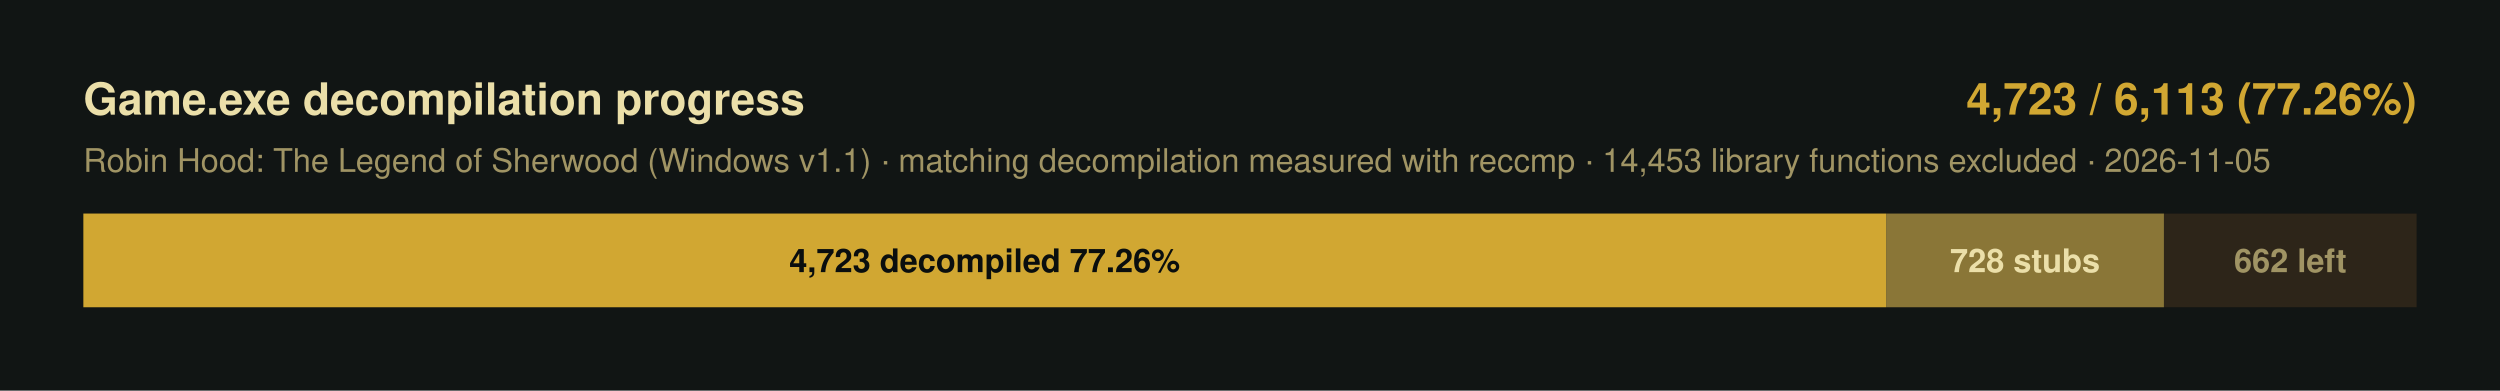
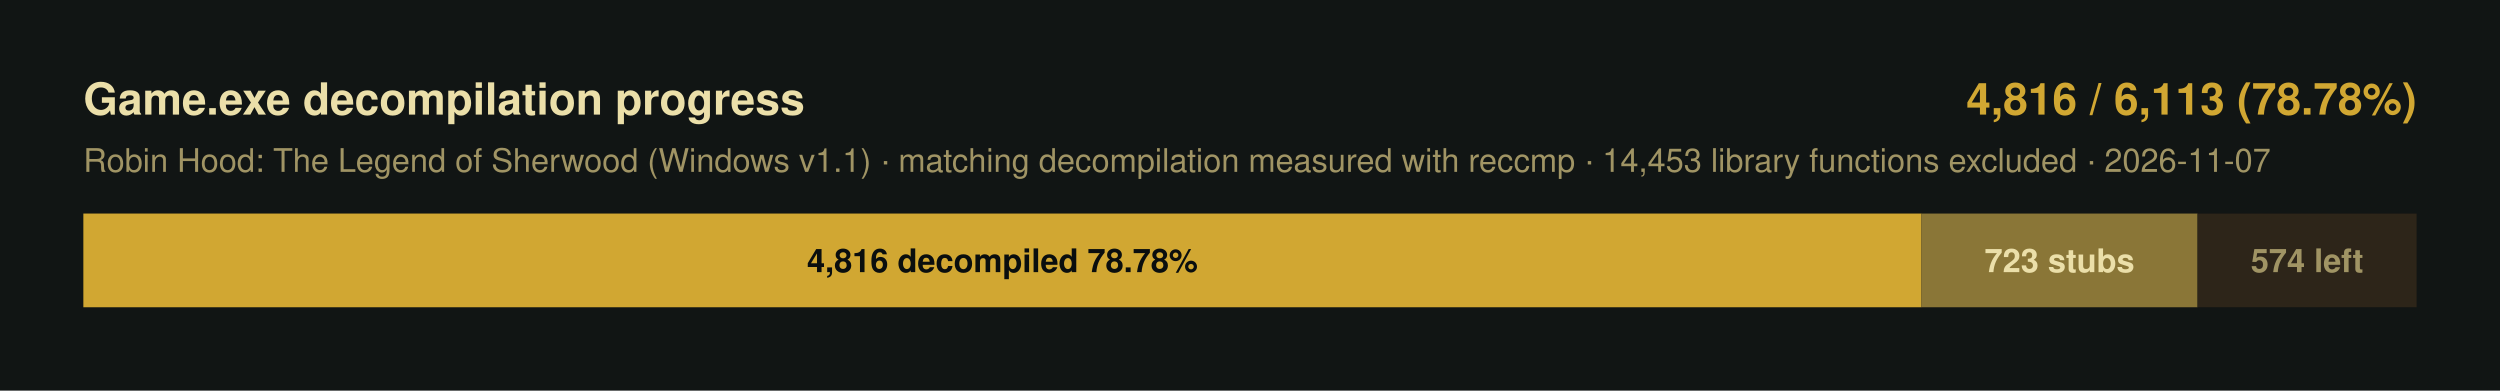
- <svg xmlns="http://www.w3.org/2000/svg" width="960" height="150" viewBox="0 0 960 150" role="img" aria-label="Matching progress: 4723 of 6113 game functions decompiled">
+ <svg xmlns="http://www.w3.org/2000/svg" width="960" height="150" viewBox="0 0 960 150" role="img" aria-label="Matching progress: 4816 of 6113 game functions decompiled">
  <defs>
    <clipPath id="bar-clip">
      <rect x="32" y="82" width="896" height="36" />
    </clipPath>
  </defs>
  <rect width="960" height="150" fill="#111514" />
  <text x="32" y="44" font-family="Helvetica, Arial, sans-serif" font-size="17" fill="#EBDFA9" font-weight="600">Game.exe decompilation progress</text>
-   <text x="928" y="44" font-family="Helvetica, Arial, sans-serif" font-size="17" fill="#D1A732" font-weight="600" text-anchor="end">4,723 / 6,113  (77.26%)</text>
-   <text x="32" y="66" font-family="Helvetica, Arial, sans-serif" font-size="12.5" fill="#A09464">Robin Hood: The Legend of Sherwood (Windows v1.1) · matching decompilation measured with reccmp · 14,453 library functions excluded · 2026-11-05</text>
+   <text x="928" y="44" font-family="Helvetica, Arial, sans-serif" font-size="17" fill="#D1A732" font-weight="600" text-anchor="end">4,816 / 6,113  (78.78%)</text>
+   <text x="32" y="66" font-family="Helvetica, Arial, sans-serif" font-size="12.5" fill="#A09464">Robin Hood: The Legend of Sherwood (Windows v1.1) · matching decompilation measured with reccmp · 14,453 library functions excluded · 2026-11-07</text>
  <rect x="32" y="82" width="896" height="36" fill="#0A0E0E" />
  <g clip-path="url(#bar-clip)">
-     <rect x="32.00" y="82" width="692.25" height="36" fill="#D1A732" />
-     <rect x="724.25" y="82" width="106.71" height="36" fill="#8A7637" />
-     <rect x="830.96" y="82" width="97.04" height="36" fill="#2D2519" />
+     <rect x="32.00" y="82" width="705.87" height="36" fill="#D1A732" />
+     <rect x="737.87" y="82" width="106.00" height="36" fill="#8A7637" />
+     <rect x="843.87" y="82" width="84.13" height="36" fill="#2D2519" />
  </g>
-   <text x="378.12" y="104.5" font-family="Helvetica, Arial, sans-serif" font-size="12.5" fill="#0A0E0E" font-weight="600" text-anchor="middle">4,723 decompiled  77.26%</text>
-   <text x="777.61" y="104.5" font-family="Helvetica, Arial, sans-serif" font-size="12.5" fill="#EBDFA9" font-weight="600" text-anchor="middle">728 stubs</text>
-   <text x="879.48" y="104.5" font-family="Helvetica, Arial, sans-serif" font-size="12.5" fill="#A09464" font-weight="600" text-anchor="middle">662 left</text>
+   <text x="384.93" y="104.5" font-family="Helvetica, Arial, sans-serif" font-size="12.5" fill="#0A0E0E" font-weight="600" text-anchor="middle">4,816 decompiled  78.78%</text>
+   <text x="790.87" y="104.5" font-family="Helvetica, Arial, sans-serif" font-size="12.5" fill="#EBDFA9" font-weight="600" text-anchor="middle">723 stubs</text>
+   <text x="885.93" y="104.5" font-family="Helvetica, Arial, sans-serif" font-size="12.5" fill="#A09464" font-weight="600" text-anchor="middle">574 left</text>
</svg>
